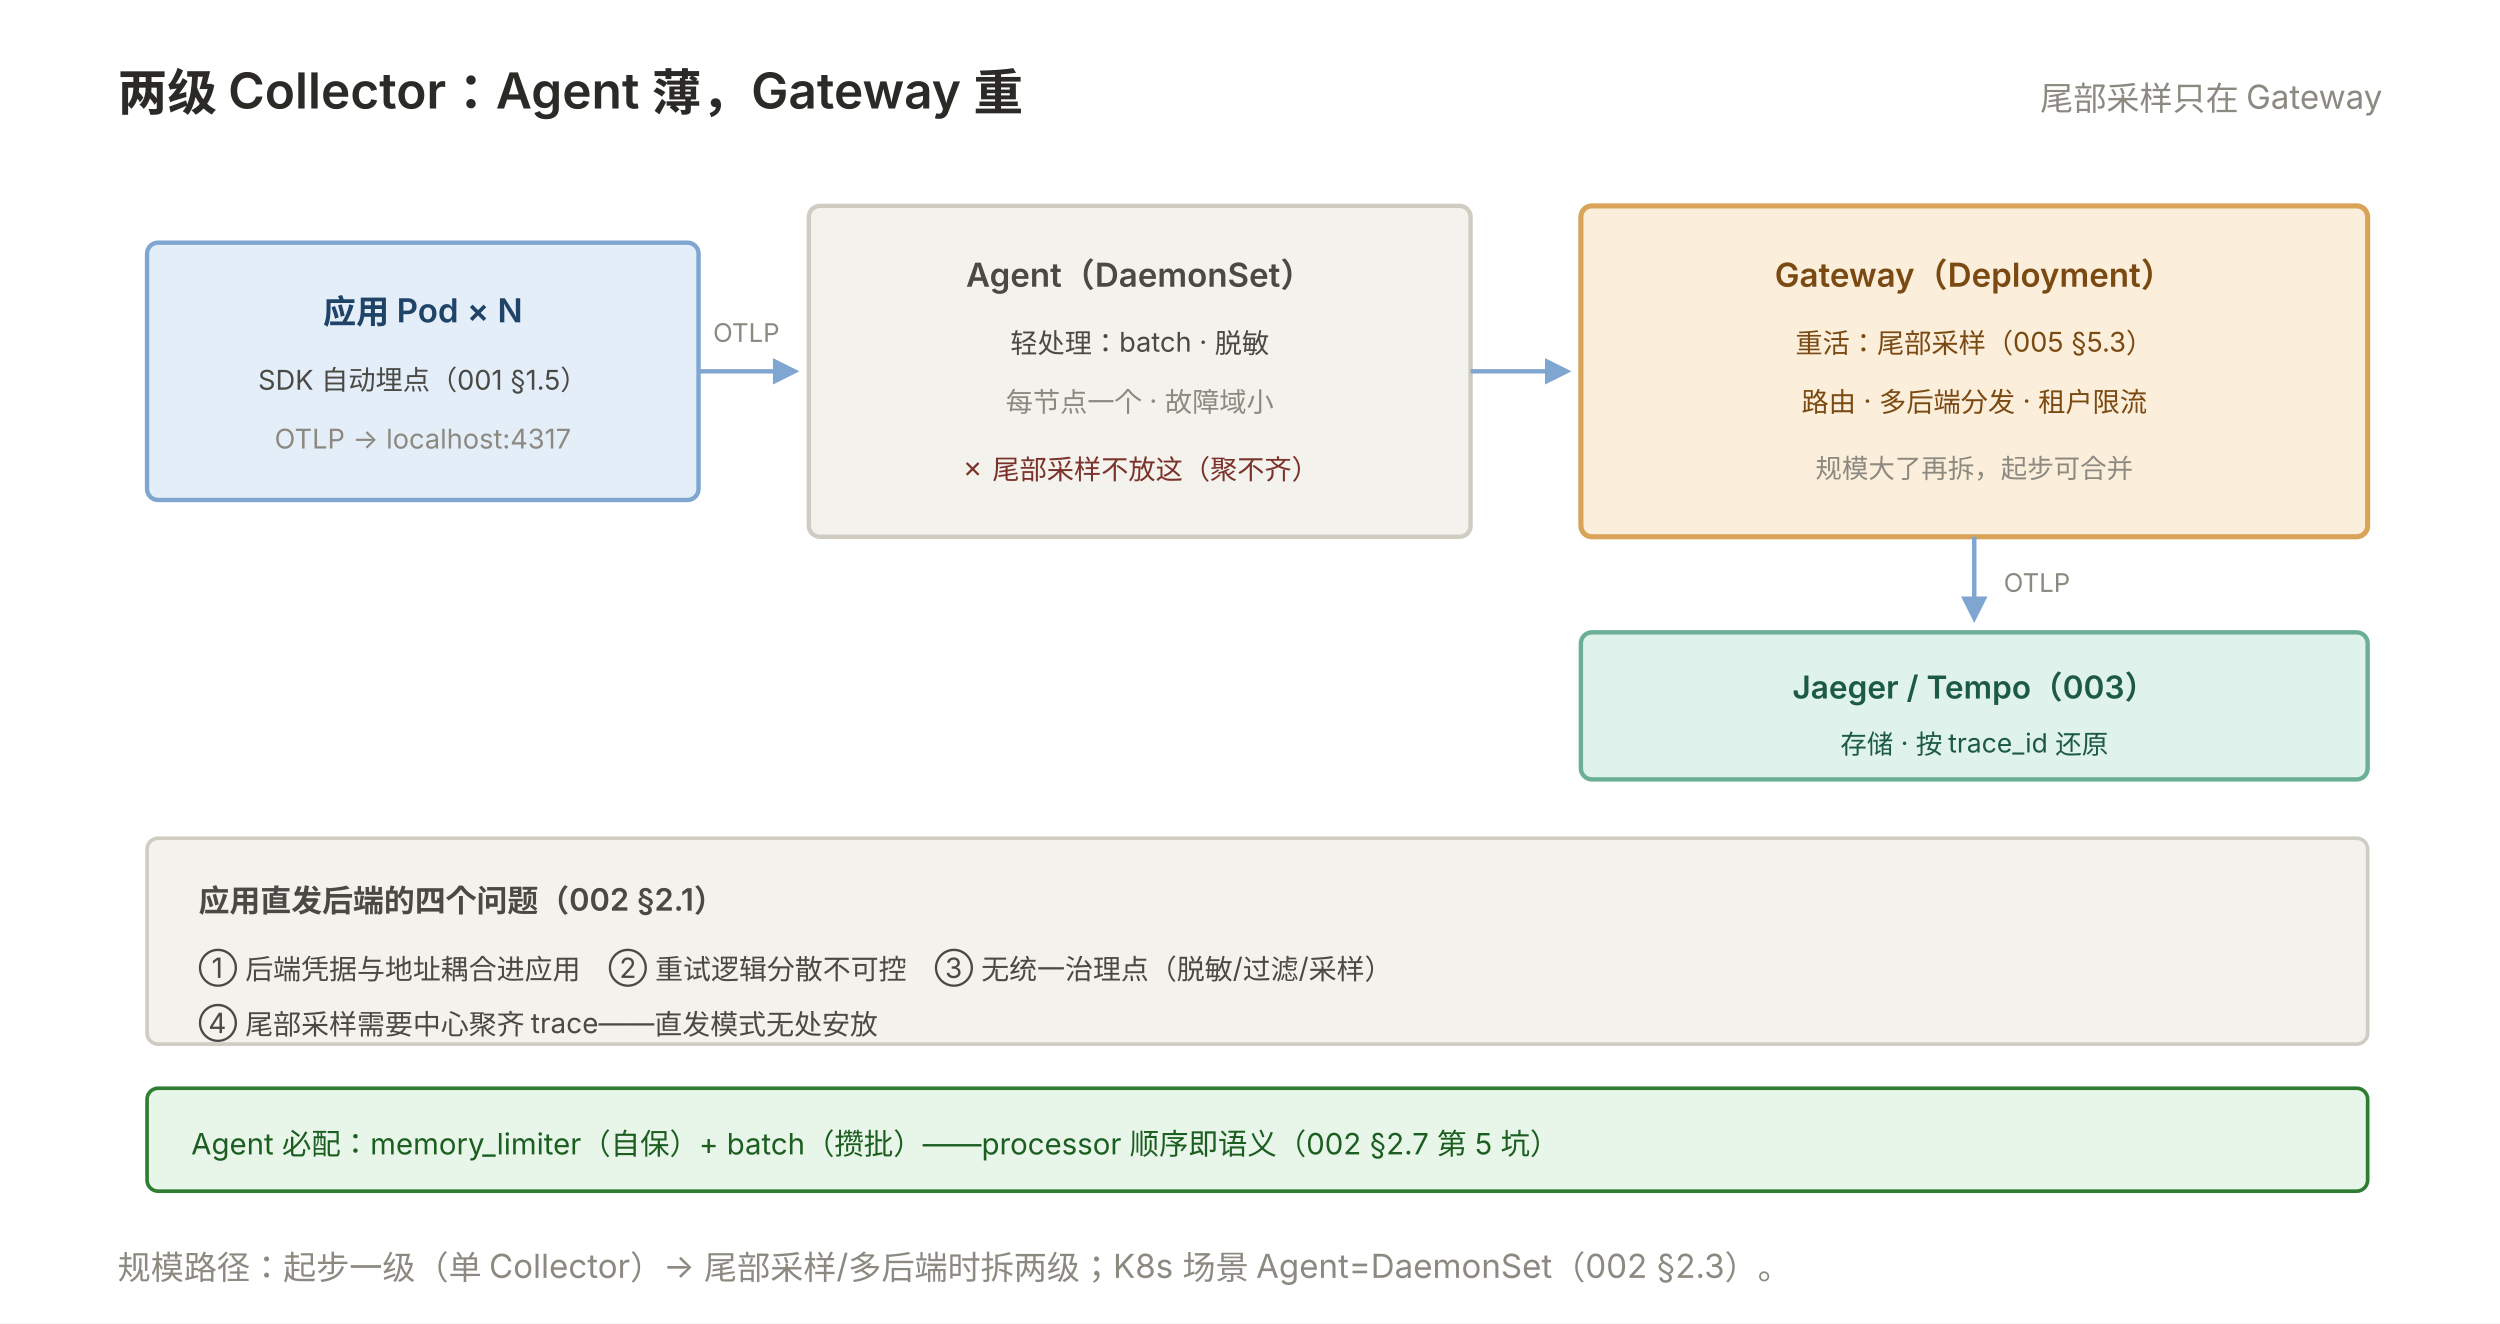
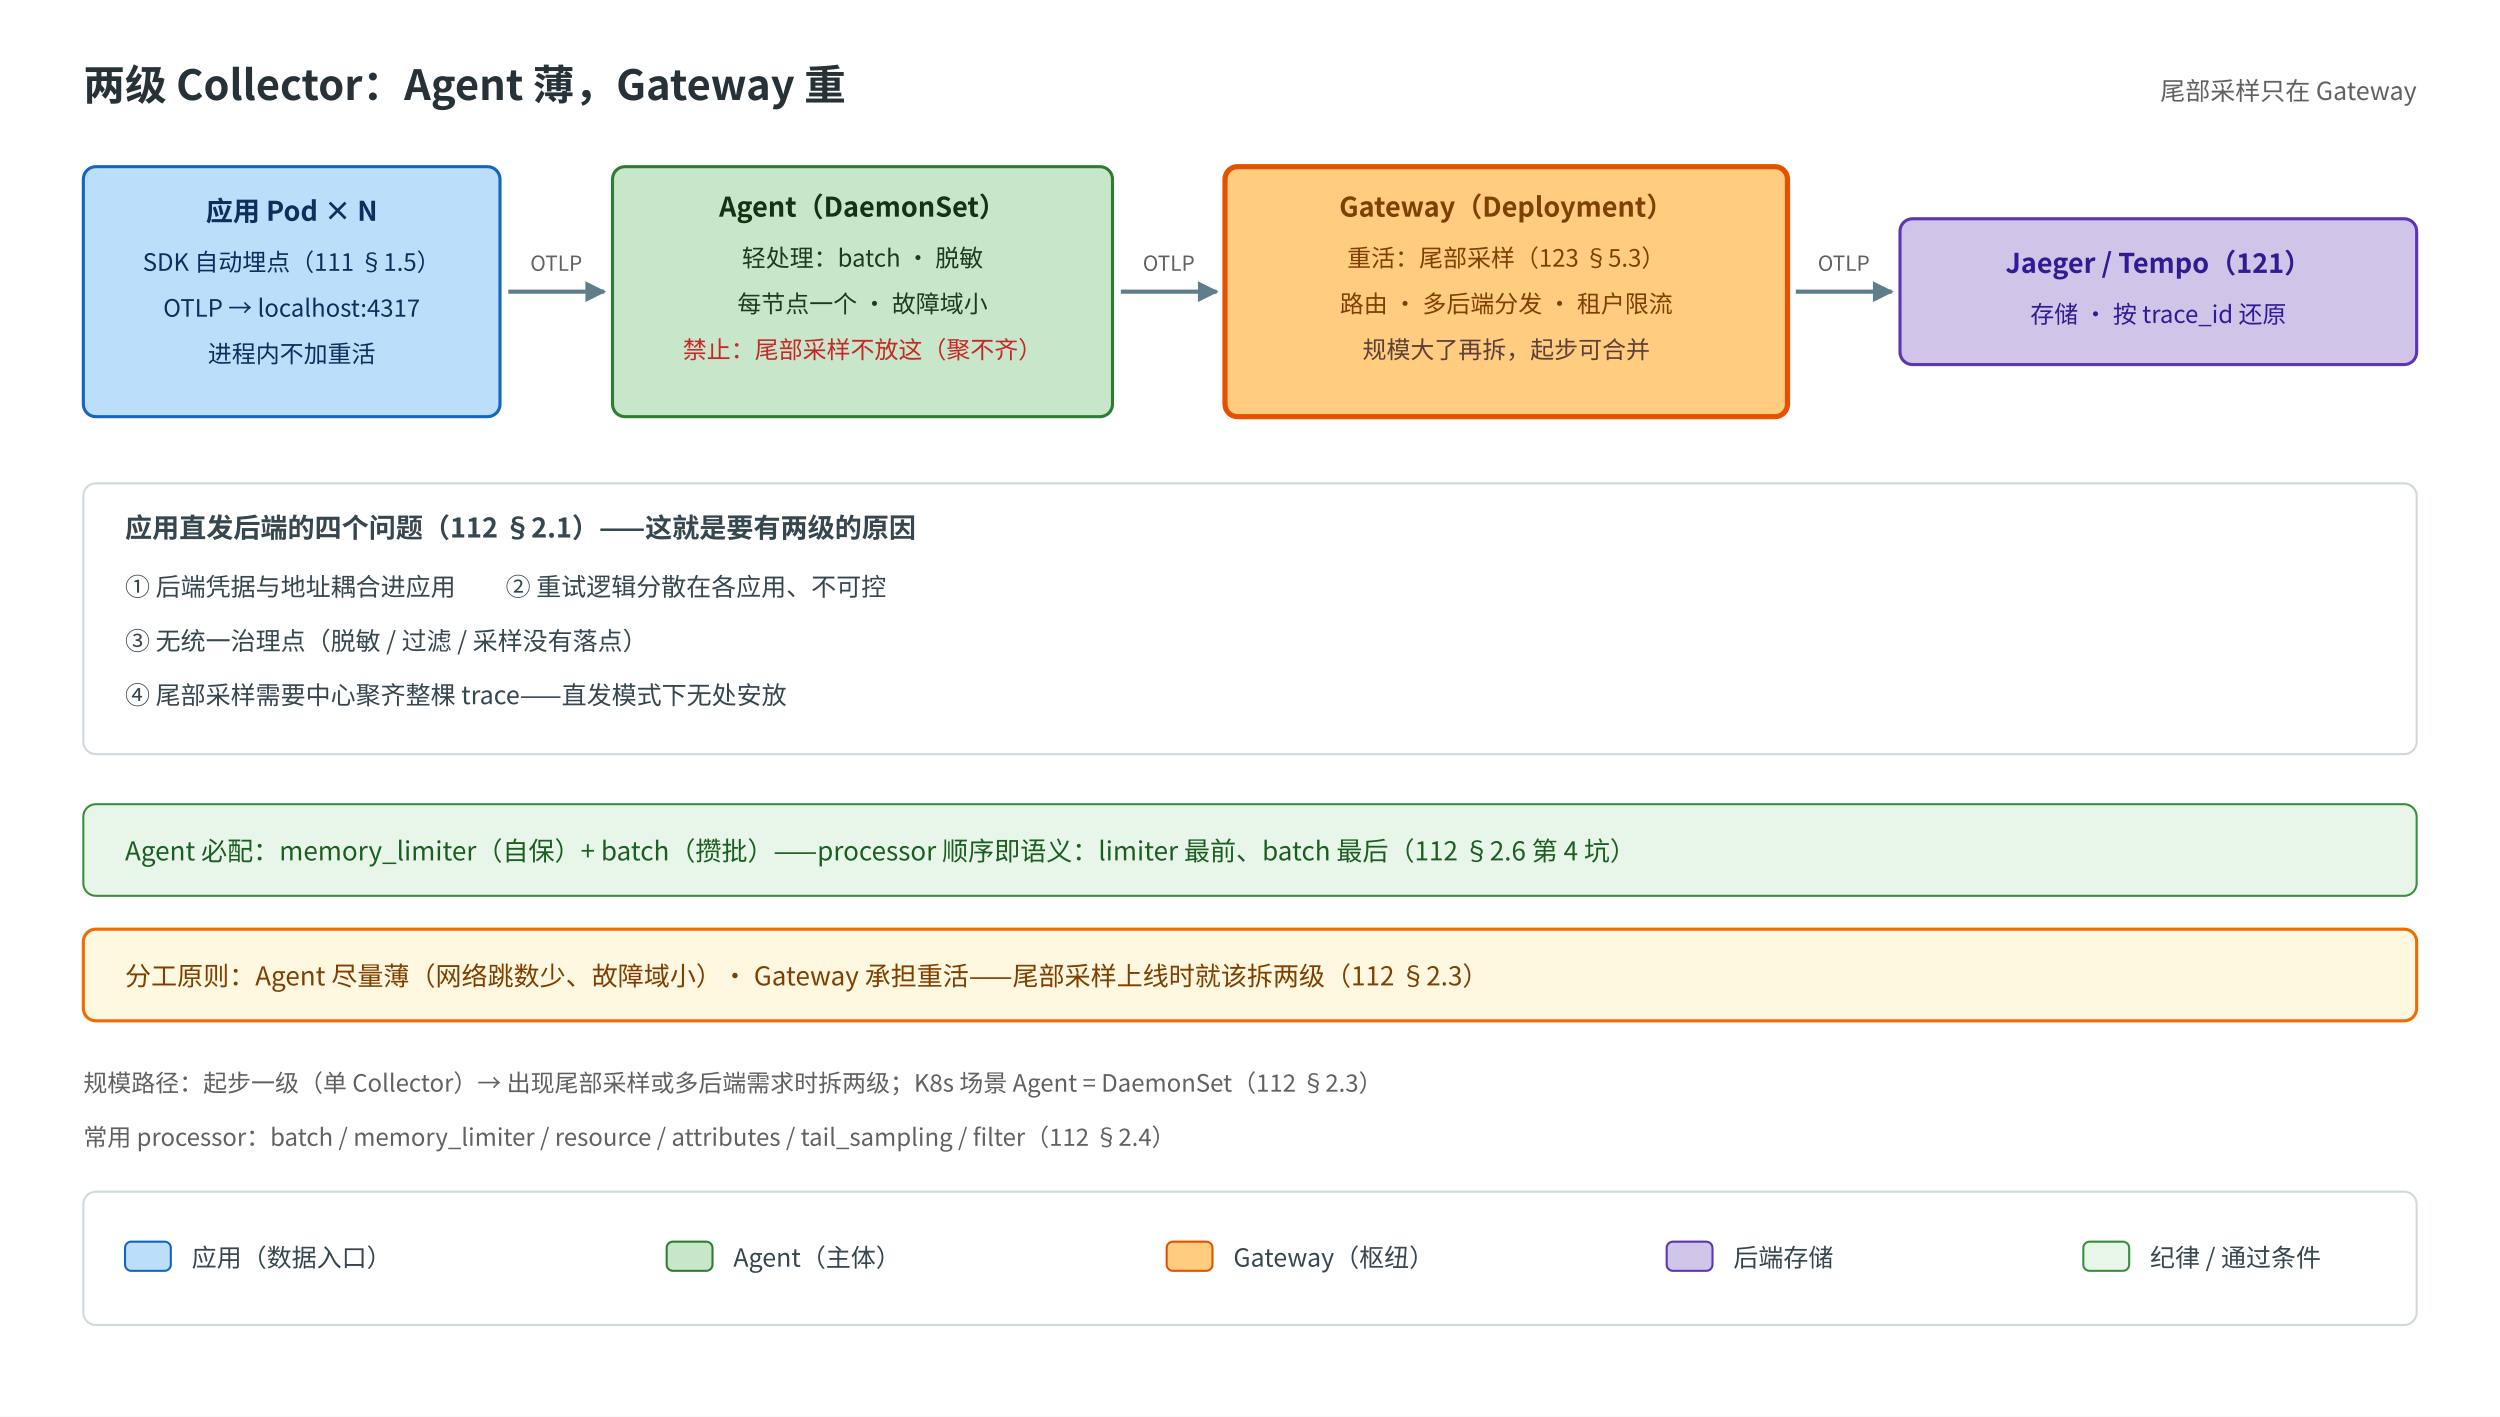
- <svg xmlns="http://www.w3.org/2000/svg" viewBox="0 0 1200 635.29" width="1200" height="635.29" font-family="-apple-system, 'Segoe UI', 'Microsoft YaHei', 'PingFang SC', sans-serif">
-   <g transform="scale(1.764706)">
-     <rect width="680" height="360" fill="#FFFFFF" />
-     <text x="32" y="30" font-size="13.5" font-weight="600" fill="#2B2A27">两级 Collector：Agent 薄，Gateway 重</text>
-     <text x="648" y="30" font-size="9" fill="#8C8980" text-anchor="end">尾部采样只在 Gateway</text>
-     <defs>
-       <marker id="h2Blue" viewBox="0 0 10 10" refX="8" refY="5" markerWidth="6" markerHeight="6" orient="auto">
-         <path d="M0,0 L10,5 L0,10 z" fill="#7FA6D0" />
-       </marker>
-     </defs>
-     <rect x="40" y="66" width="150" height="70" rx="3" fill="#E4EEF9" stroke="#7FA6D0" stroke-width="1.2" />
-     <text x="115" y="88" font-size="9" font-weight="600" fill="#1F4468" text-anchor="middle">应用 Pod × N</text>
-     <text x="115" y="106" font-size="7.4" fill="#4A4945" text-anchor="middle">SDK 自动埋点（001 §1.5）</text>
-     <text x="115" y="122" font-size="7.4" fill="#8C8980" text-anchor="middle">OTLP → localhost:4317</text>
-     <line x1="190" y1="101" x2="216" y2="101" stroke="#7FA6D0" stroke-width="1.2" marker-end="url(#h2Blue)" />
-     <text x="203" y="93" font-size="7" fill="#8C8980" text-anchor="middle">OTLP</text>
-     <rect x="220" y="56" width="180" height="90" rx="3" fill="#F4F2EC" stroke="#CFCCC2" stroke-width="1.2" />
-     <text x="310" y="78" font-size="9" font-weight="600" fill="#4A4945" text-anchor="middle">Agent（DaemonSet）</text>
-     <text x="310" y="96" font-size="7.4" fill="#4A4945" text-anchor="middle">轻处理：batch · 脱敏</text>
-     <text x="310" y="112" font-size="7.4" fill="#8C8980" text-anchor="middle">每节点一个 · 故障域小</text>
-     <text x="310" y="130" font-size="7.4" fill="#7A322B" text-anchor="middle">✗ 尾部采样不放这（聚不齐）</text>
-     <line x1="400" y1="101" x2="426" y2="101" stroke="#7FA6D0" stroke-width="1.2" marker-end="url(#h2Blue)" />
-     <rect x="430" y="56" width="214" height="90" rx="3" fill="#FBEEDA" stroke="#D9A458" stroke-width="1.4" />
-     <text x="537" y="78" font-size="9" font-weight="600" fill="#7A4A12" text-anchor="middle">Gateway（Deployment）</text>
-     <text x="537" y="96" font-size="7.4" fill="#7A4A12" text-anchor="middle">重活：尾部采样（005 §5.3）</text>
-     <text x="537" y="112" font-size="7.4" fill="#7A4A12" text-anchor="middle">路由 · 多后端分发 · 租户限流</text>
-     <text x="537" y="130" font-size="7.2" fill="#8C8980" text-anchor="middle">规模大了再拆，起步可合并</text>
-     <line x1="537" y1="146" x2="537" y2="168" stroke="#7FA6D0" stroke-width="1.2" marker-end="url(#h2Blue)" />
-     <text x="545" y="161" font-size="7" fill="#8C8980">OTLP</text>
-     <rect x="430" y="172" width="214" height="40" rx="3" fill="#DFF3EC" stroke="#6BAF95" stroke-width="1.2" />
-     <text x="537" y="190" font-size="8.6" font-weight="600" fill="#1D5A45" text-anchor="middle">Jaeger / Tempo（003）</text>
-     <text x="537" y="205" font-size="7.2" fill="#1D5A45" text-anchor="middle">存储 · 按 trace_id 还原</text>
-     <rect x="40" y="228" width="604" height="56" rx="3" fill="#F4F2EC" stroke="#CFCCC2" stroke-width="1" />
-     <text x="54" y="248" font-size="8.4" font-weight="600" fill="#4A4945">应用直发后端的四个问题（002 §2.1）</text>
-     <text x="54" y="266" font-size="7.6" fill="#4A4945">① 后端凭据与地址耦合进应用　② 重试逻辑分散不可控　③ 无统一治理点（脱敏/过滤/采样）</text>
-     <text x="54" y="281" font-size="7.6" fill="#4A4945">④ 尾部采样需要中心聚齐 trace——直发模式无处安放</text>
-     <rect x="40" y="296" width="604" height="28" rx="3" fill="#E8F5E9" stroke="#2e7d32" stroke-width="1" />
-     <text x="52" y="314" font-size="8" fill="#1b5e20">Agent 必配：memory_limiter（自保）+ batch（攒批）——processor 顺序即语义（002 §2.7 第 5 坑）</text>
-     <text x="32" y="348" font-size="9" fill="#8C8980">规模路径：起步一级（单 Collector）→ 尾部采样/多后端时拆两级；K8s 场景 Agent=DaemonSet（002 §2.3）。</text>
-   </g>
+ <svg xmlns="http://www.w3.org/2000/svg" viewBox="0 0 1200 680" font-family="'Microsoft YaHei','PingFang SC','Noto Sans CJK SC',sans-serif">
+   <defs>
+     <marker id="axGray" viewBox="0 0 10 10" refX="9" refY="5" markerWidth="10" markerHeight="10" markerUnits="userSpaceOnUse" orient="auto-start-reverse">
+       <path d="M 0 0 L 10 5 L 0 10 z" fill="#607d8b" />
+     </marker>
+   </defs>
+   <rect x="0" y="0" width="1200" height="680" fill="#ffffff" />
+   <text x="40" y="48" font-size="20" font-weight="bold" fill="#263238">两级 Collector：Agent 薄，Gateway 重</text>
+   <text x="1160" y="48" font-size="12" fill="#616161" text-anchor="end">尾部采样只在 Gateway</text>
+   <rect x="40" y="80" width="200" height="120" rx="6" fill="#bbdefb" stroke="#1565c0" stroke-width="1.5" />
+   <text x="140" y="106" font-size="13" font-weight="bold" fill="#0d2f5c" text-anchor="middle">应用 Pod × N</text>
+   <text x="140" y="130" font-size="11.5" fill="#0d2f5c" text-anchor="middle">SDK 自动埋点（111 §1.5）</text>
+   <text x="140" y="152" font-size="11.5" fill="#0d2f5c" text-anchor="middle">OTLP → localhost:4317</text>
+   <text x="140" y="174" font-size="11.5" fill="#0d2f5c" text-anchor="middle">进程内不加重活</text>
+   <line x1="244" y1="140" x2="290" y2="140" stroke="#607d8b" stroke-width="2" marker-end="url(#axGray)" />
+   <text x="267" y="130" font-size="10" fill="#616161" text-anchor="middle">OTLP</text>
+   <rect x="294" y="80" width="240" height="120" rx="6" fill="#c8e6c9" stroke="#2e7d32" stroke-width="1.5" />
+   <text x="414" y="104" font-size="13" font-weight="bold" fill="#123314" text-anchor="middle">Agent（DaemonSet）</text>
+   <text x="414" y="128" font-size="11.5" fill="#1b3d1e" text-anchor="middle">轻处理：batch · 脱敏</text>
+   <text x="414" y="150" font-size="11.5" fill="#1b3d1e" text-anchor="middle">每节点一个 · 故障域小</text>
+   <text x="414" y="172" font-size="11.5" fill="#c62828" text-anchor="middle">禁止：尾部采样不放这（聚不齐）</text>
+   <line x1="538" y1="140" x2="584" y2="140" stroke="#607d8b" stroke-width="2" marker-end="url(#axGray)" />
+   <text x="561" y="130" font-size="10" fill="#616161" text-anchor="middle">OTLP</text>
+   <rect x="588" y="80" width="270" height="120" rx="6" fill="#ffcc80" stroke="#e65100" stroke-width="2.5" />
+   <text x="723" y="104" font-size="13" font-weight="bold" fill="#7f3f00" text-anchor="middle">Gateway（Deployment）</text>
+   <text x="723" y="128" font-size="11.5" fill="#7f3f00" text-anchor="middle">重活：尾部采样（123 §5.3）</text>
+   <text x="723" y="150" font-size="11.5" fill="#7f3f00" text-anchor="middle">路由 · 多后端分发 · 租户限流</text>
+   <text x="723" y="172" font-size="11.5" fill="#5d4037" text-anchor="middle">规模大了再拆，起步可合并</text>
+   <line x1="862" y1="140" x2="908" y2="140" stroke="#607d8b" stroke-width="2" marker-end="url(#axGray)" />
+   <text x="885" y="130" font-size="10" fill="#616161" text-anchor="middle">OTLP</text>
+   <rect x="912" y="105" width="248" height="70" rx="6" fill="#d1c4e9" stroke="#5e35b1" stroke-width="1.5" />
+   <text x="1036" y="131" font-size="13" font-weight="bold" fill="#311b92" text-anchor="middle">Jaeger / Tempo（121）</text>
+   <text x="1036" y="155" font-size="11.5" fill="#311b92" text-anchor="middle">存储 · 按 trace_id 还原</text>
+   <rect x="40" y="232" width="1120" height="130" rx="6" fill="#ffffff" stroke="#cfd8dc" stroke-width="1" />
+   <text x="60" y="258" font-size="13" font-weight="bold" fill="#37474f">应用直发后端的四个问题（112 §2.1）——这就是要有两级的原因</text>
+   <text x="60" y="286" font-size="12" fill="#37474f">① 后端凭据与地址耦合进应用　　② 重试逻辑分散在各应用、不可控</text>
+   <text x="60" y="312" font-size="12" fill="#37474f">③ 无统一治理点（脱敏 / 过滤 / 采样没有落点）</text>
+   <text x="60" y="338" font-size="12" fill="#37474f">④ 尾部采样需要中心聚齐整棵 trace——直发模式下无处安放</text>
+   <rect x="40" y="386" width="1120" height="44" rx="6" fill="#e8f5e9" stroke="#388e3c" stroke-width="1" />
+   <text x="60" y="413" font-size="12.5" fill="#1b5e20">Agent 必配：memory_limiter（自保）+ batch（攒批）——processor 顺序即语义：limiter 最前、batch 最后（112 §2.6 第 4 坑）</text>
+   <rect x="40" y="446" width="1120" height="44" rx="6" fill="#fff8e1" stroke="#ef6c00" stroke-width="1.5" />
+   <text x="60" y="473" font-size="12.5" fill="#7f3f00">分工原则：Agent 尽量薄（网络跳数少、故障域小）· Gateway 承担重活——尾部采样上线时就该拆两级（112 §2.3）</text>
+   <text x="40" y="524" font-size="11.5" fill="#616161">规模路径：起步一级（单 Collector）→ 出现尾部采样或多后端需求时拆两级；K8s 场景 Agent = DaemonSet（112 §2.3）</text>
+   <text x="40" y="550" font-size="11.5" fill="#616161">常用 processor：batch / memory_limiter / resource / attributes / tail_sampling / filter（112 §2.4）</text>
+   <rect x="40" y="572" width="1120" height="64" rx="6" fill="#ffffff" stroke="#cfd8dc" stroke-width="1" />
+   <rect x="60" y="596" width="22" height="14" rx="3" fill="#bbdefb" stroke="#1565c0" stroke-width="1" />
+   <text x="92" y="608" font-size="12" fill="#37474f">应用（数据入口）</text>
+   <rect x="320" y="596" width="22" height="14" rx="3" fill="#c8e6c9" stroke="#2e7d32" stroke-width="1" />
+   <text x="352" y="608" font-size="12" fill="#37474f">Agent（主体）</text>
+   <rect x="560" y="596" width="22" height="14" rx="3" fill="#ffcc80" stroke="#e65100" stroke-width="1" />
+   <text x="592" y="608" font-size="12" fill="#37474f">Gateway（枢纽）</text>
+   <rect x="800" y="596" width="22" height="14" rx="3" fill="#d1c4e9" stroke="#5e35b1" stroke-width="1" />
+   <text x="832" y="608" font-size="12" fill="#37474f">后端存储</text>
+   <rect x="1000" y="596" width="22" height="14" rx="3" fill="#e8f5e9" stroke="#388e3c" stroke-width="1" />
+   <text x="1032" y="608" font-size="12" fill="#37474f">纪律 / 通过条件</text>
</svg>
